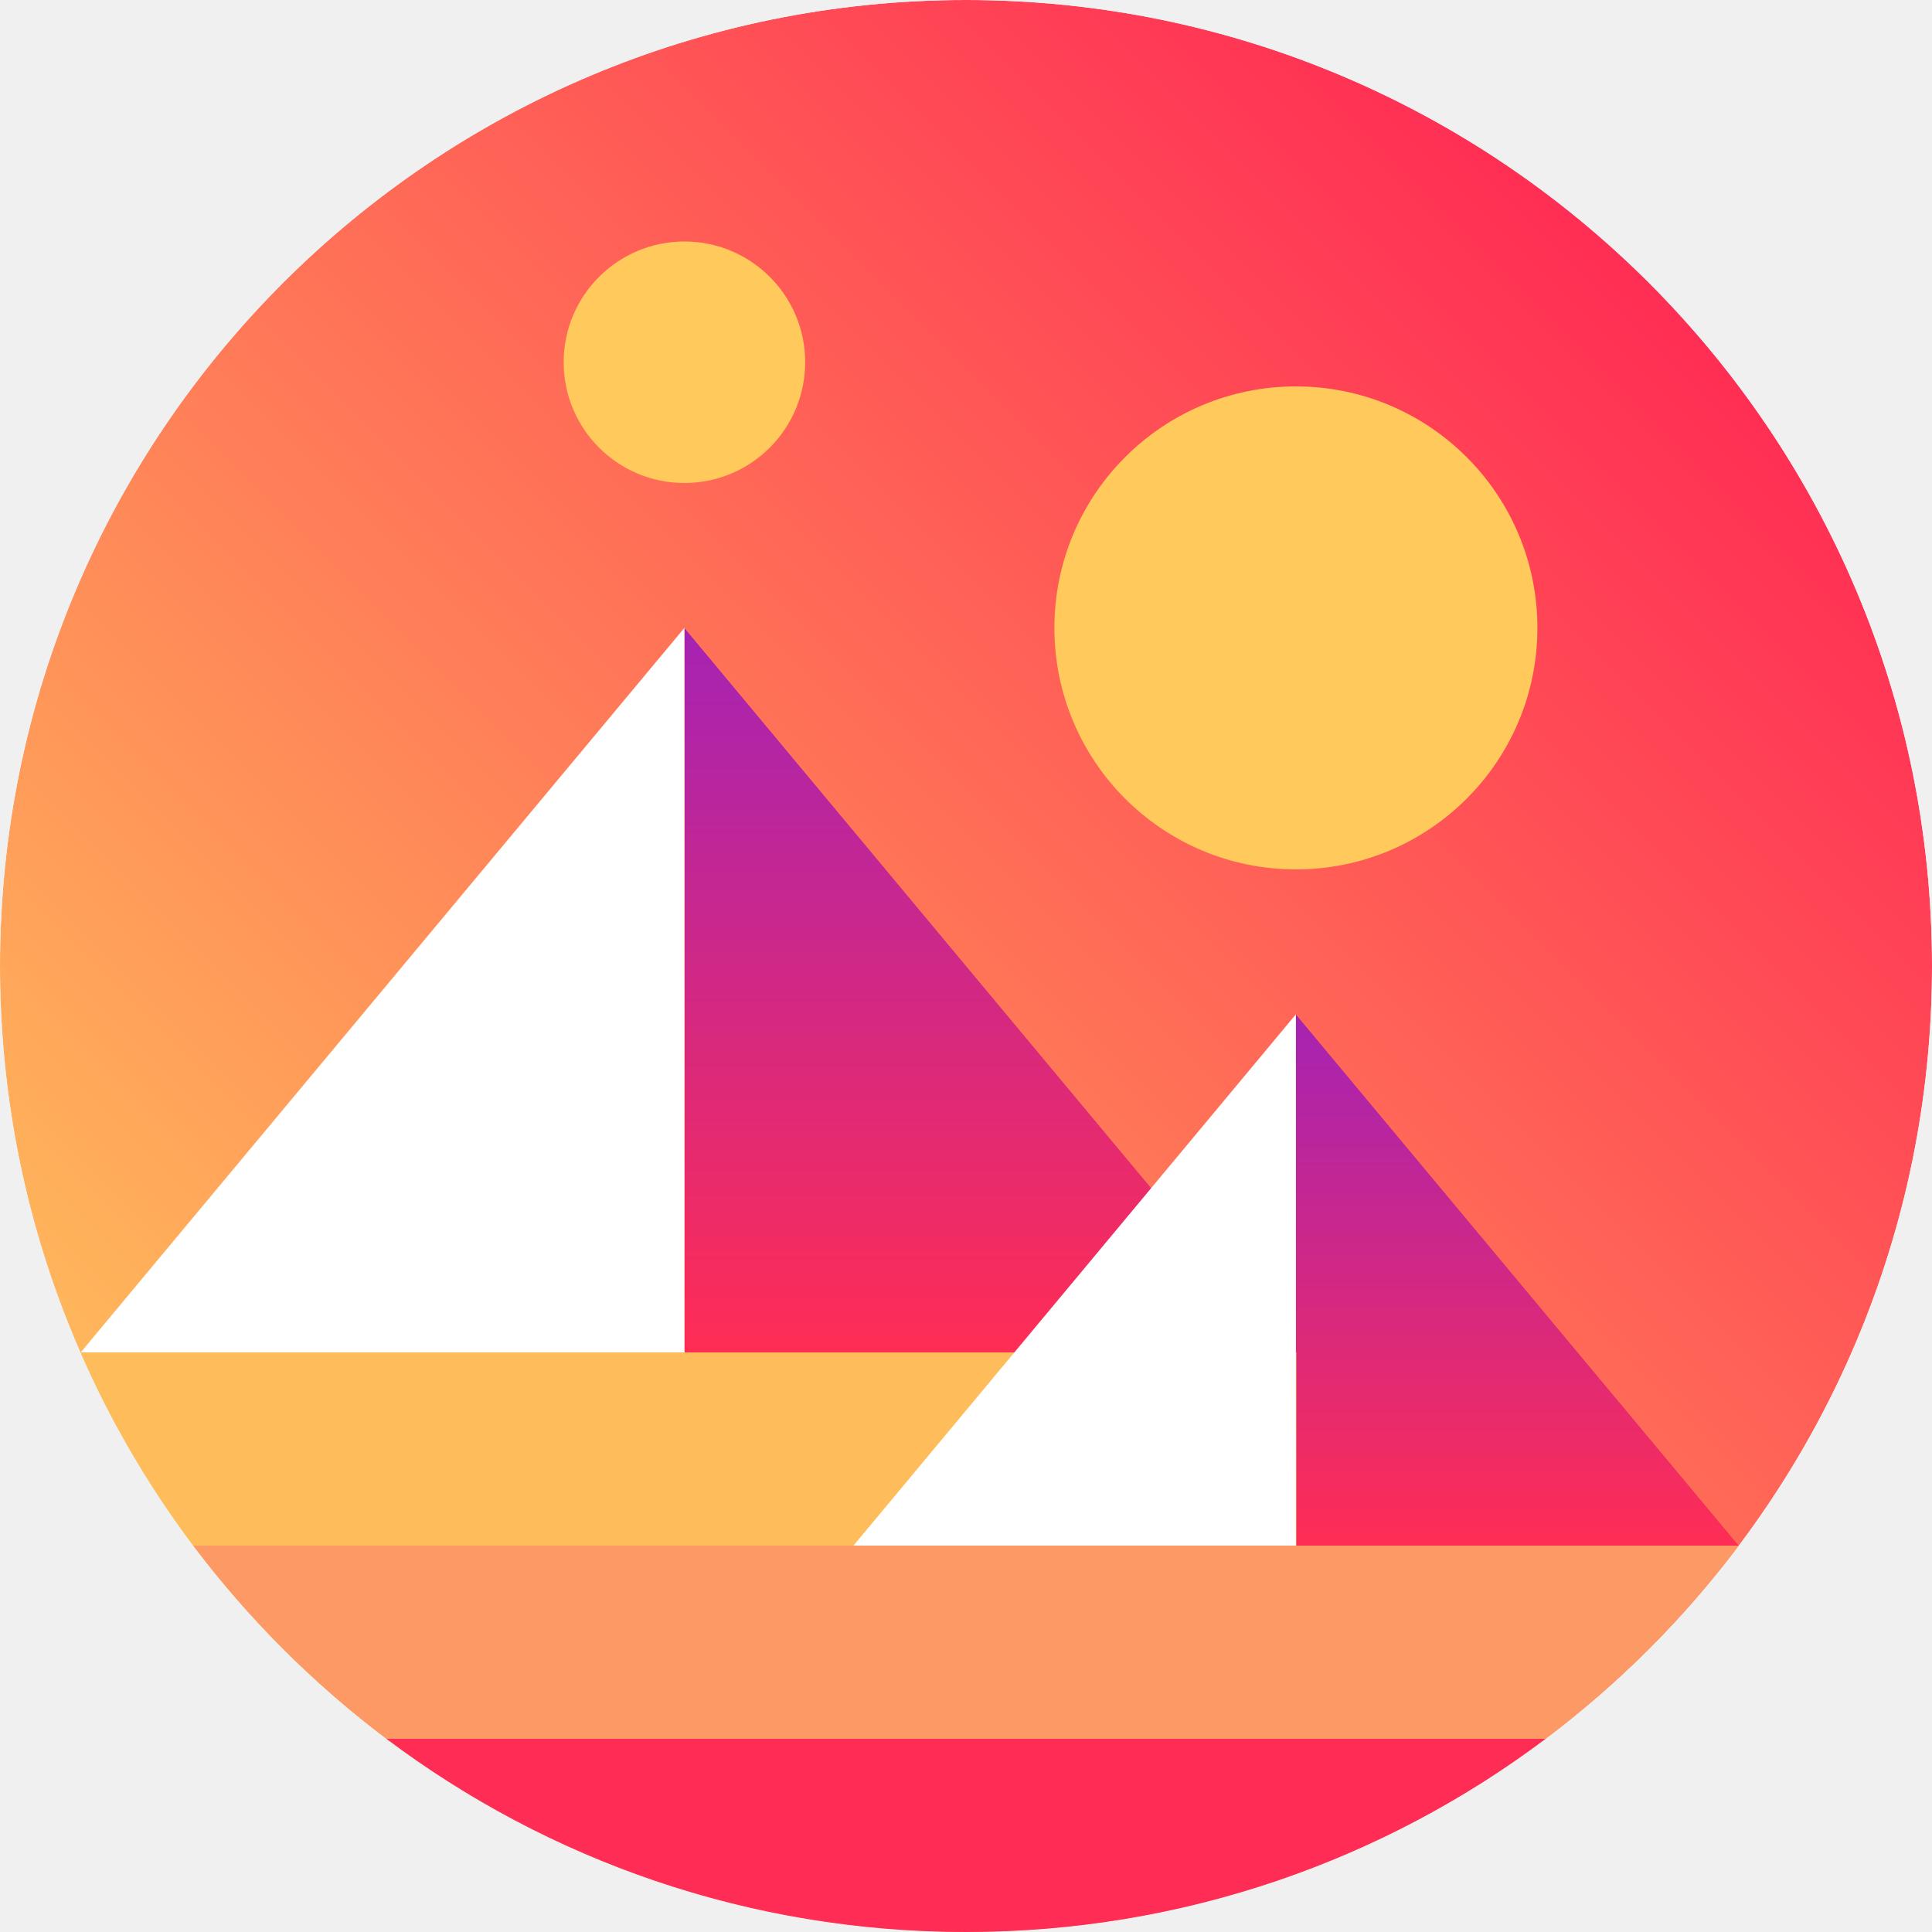
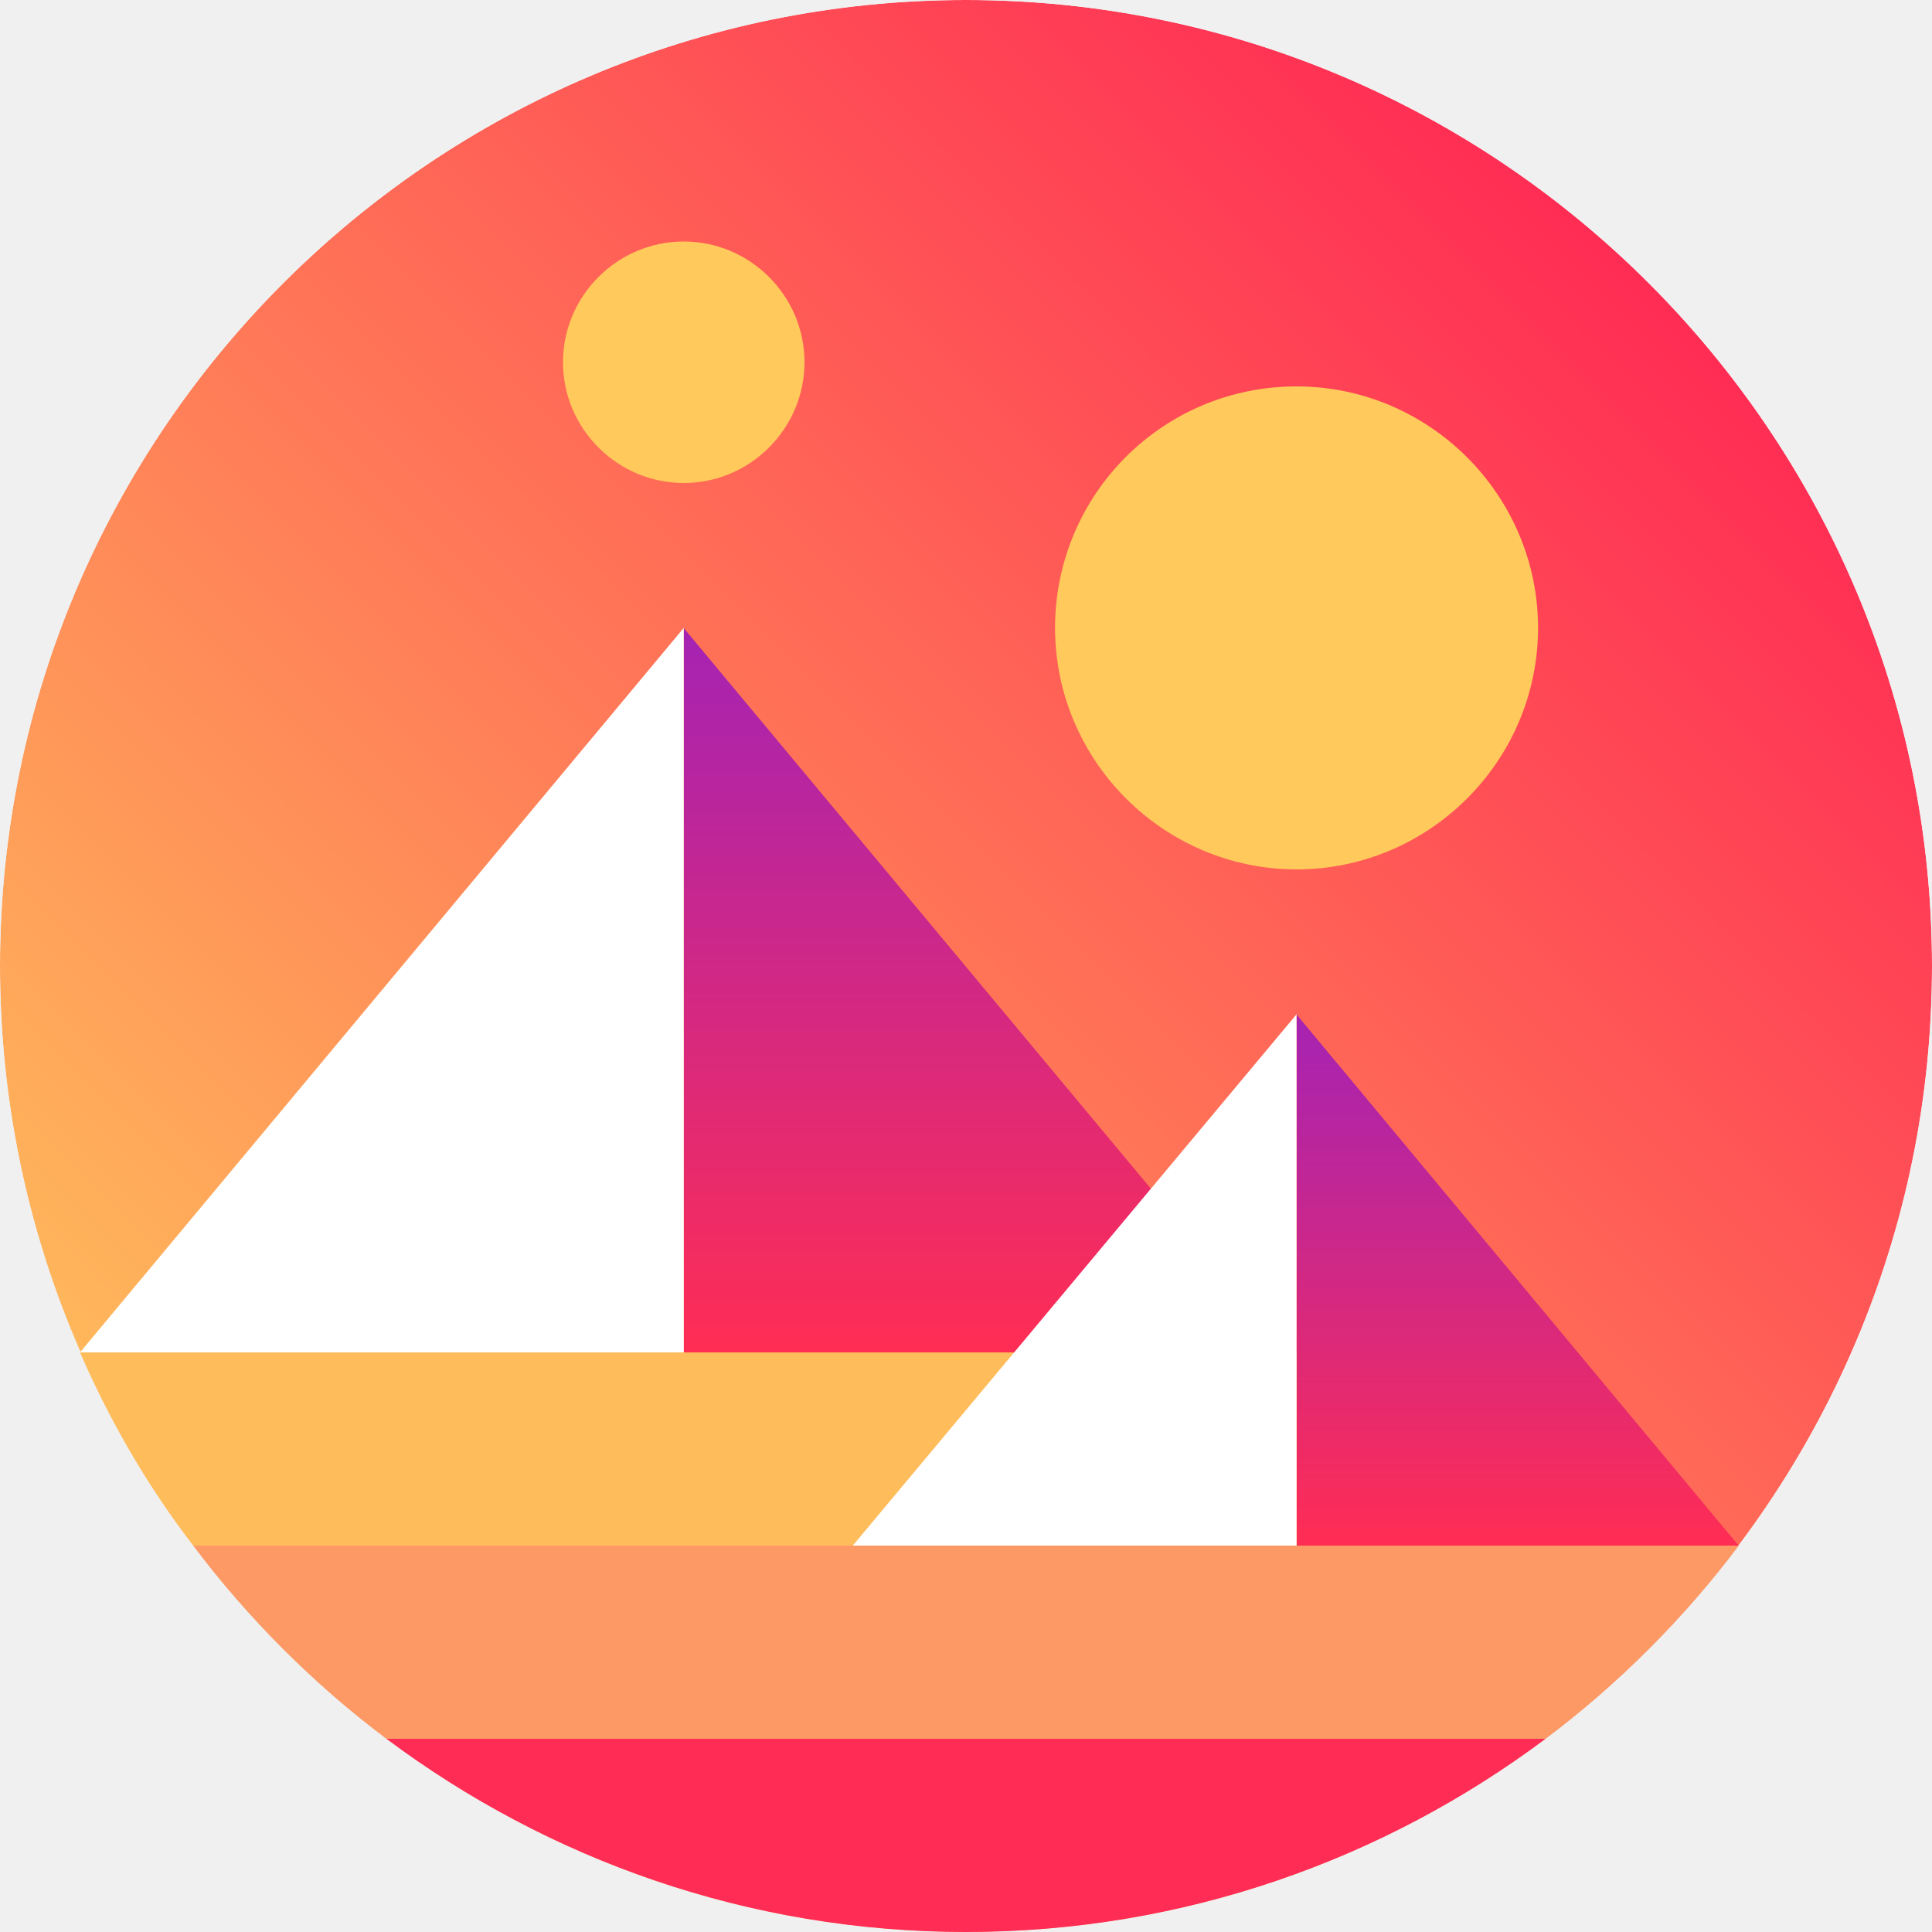
- <svg xmlns="http://www.w3.org/2000/svg" xmlns:xlink="http://www.w3.org/1999/xlink" width="45px" height="45px" viewBox="0 0 45 45" version="1.1">
+ <svg xmlns="http://www.w3.org/2000/svg" version="1.1" id="Layer_1" x="0px" y="0px" viewBox="0 0 128 128" style="enable-background:new 0 0 128 128;" xml:space="preserve">
+   <style type="text/css">
+ 	.st0{filter:url(#Adobe_OpacityMaskFilter);}
+ 	.st1{fill-rule:evenodd;clip-rule:evenodd;fill:#FFFFFF;}
+ 	.st2{mask:url(#mask-2_1_);fill-rule:evenodd;clip-rule:evenodd;fill:url(#Fill-1_2_);}
+ 	.st3{filter:url(#Adobe_OpacityMaskFilter_1_);}
+ 	.st4{mask:url(#mask-5_1_);fill-rule:evenodd;clip-rule:evenodd;fill:url(#Fill-4_1_);}
+ 	.st5{fill-rule:evenodd;clip-rule:evenodd;fill:#FC9965;}
+ 	.st6{fill-rule:evenodd;clip-rule:evenodd;fill:#FF2D55;}
+ 	.st7{fill-rule:evenodd;clip-rule:evenodd;fill:#FFBC5B;}
+ 	.st8{filter:url(#Adobe_OpacityMaskFilter_2_);}
+ 	.st9{mask:url(#mask-8_1_);fill-rule:evenodd;clip-rule:evenodd;fill:url(#Fill-14_1_);}
+ 	.st10{fill-rule:evenodd;clip-rule:evenodd;fill:#FFC95B;}
+ </style>
  <defs>
-     <path d="M22.5,0 C10.074,0 0,10.074 0,22.5 C0,34.926 10.074,45 22.5,45 C34.926,45 45,34.926 45,22.5 C45,10.074 34.926,0 22.5,0 Z" id="path-1" />
-     <linearGradient x1="85.355%" y1="14.645%" x2="14.645%" y2="85.355%" id="linearGradient-3">
-       <stop stop-color="#FF2D54" offset="0%" />
-       <stop stop-color="#FFBC5B" offset="100%" />
+     <filter id="Adobe_OpacityMaskFilter" filterUnits="userSpaceOnUse" x="0" y="0" width="128" height="128">
+       <feColorMatrix type="matrix" values="1 0 0 0 0  0 1 0 0 0  0 0 1 0 0  0 0 0 1 0" />
+     </filter>
+   </defs>
+   <mask maskUnits="userSpaceOnUse" x="0" y="0" width="128" height="128" id="mask-2_1_">
+     <g class="st0">
+       <path id="path-1_1_" class="st1" d="M64,0C28.7,0,0,28.7,0,64s28.7,64,64,64s64-28.7,64-64S99.3,0,64,0z" />
+     </g>
+   </mask>
+   <linearGradient id="Fill-1_2_" gradientUnits="userSpaceOnUse" x1="-638.994" y1="769.006" x2="-641.006" y2="766.994" gradientTransform="matrix(45 0 0 -45 28864 34624)">
+     <stop offset="0" style="stop-color:#FF2D54" />
+     <stop offset="1" style="stop-color:#FFBC5B" />
+   </linearGradient>
+   <path id="Fill-1_1_" class="st2" d="M64,0C28.7,0,0,28.7,0,64s28.7,64,64,64s64-28.7,64-64S99.3,0,64,0z" />
+   <g>
+     <defs>
+       <filter id="Adobe_OpacityMaskFilter_1_" filterUnits="userSpaceOnUse" x="45.3" y="41.6" width="40" height="48">
+         <feColorMatrix type="matrix" values="1 0 0 0 0  0 1 0 0 0  0 0 1 0 0  0 0 0 1 0" />
+       </filter>
+     </defs>
+     <mask maskUnits="userSpaceOnUse" x="45.3" y="41.6" width="40" height="48" id="mask-5_1_">
+       <g class="st3">
+         <polygon id="path-4_1_" class="st1" points="45.3,89.6 85.3,89.6 45.3,41.6    " />
+       </g>
+     </mask>
+     <linearGradient id="Fill-4_1_" gradientUnits="userSpaceOnUse" x1="-605.838" y1="743.527" x2="-605.838" y2="740.683" gradientTransform="matrix(14.0625 0 0 -16.875 8584.941 12588.625)">
+       <stop offset="0" style="stop-color:#A523B3" />
+       <stop offset="1" style="stop-color:#FF2D54" />
    </linearGradient>
-     <polygon id="path-4" points="0.079 16.875 14.141 16.875 0.079 0" />
-     <linearGradient x1="49.999%" y1="0%" x2="49.999%" y2="100%" id="linearGradient-6">
-       <stop stop-color="#A523B3" offset="0%" />
-       <stop stop-color="#FF2D54" offset="100%" />
+     <polygon id="Fill-4_3_" class="st4" points="45.3,89.6 85.3,89.6 45.3,41.6  " />
+     <polygon id="Fill-7_1_" class="st1" points="5.3,89.6 45.3,89.6 45.3,41.6  " />
+   </g>
+   <path id="Fill-9_1_" class="st5" d="M12.8,102.4c3.6,4.8,8,9.2,12.8,12.8h76.8c4.8-3.6,9.2-8,12.8-12.8H12.8z" />
+   <path id="Fill-11_1_" class="st6" d="M25.6,115.2c10.7,8,24,12.8,38.4,12.8s27.7-4.8,38.4-12.8H25.6z" />
+   <path id="Fill-17" class="st7" d="M85.9,89.6H5.3c2,4.6,4.5,8.9,7.5,12.8h73.1L85.9,89.6L85.9,89.6z" />
+   <g>
+     <defs>
+       <filter id="Adobe_OpacityMaskFilter_2_" filterUnits="userSpaceOnUse" x="85.9" y="67.2" width="29.3" height="35.2">
+         <feColorMatrix type="matrix" values="1 0 0 0 0  0 1 0 0 0  0 0 1 0 0  0 0 0 1 0" />
+       </filter>
+     </defs>
+     <mask maskUnits="userSpaceOnUse" x="85.9" y="67.2" width="29.3" height="35.2" id="mask-8_1_">
+       <g class="st8">
+         <polygon id="path-7_1_" class="st1" points="85.9,102.4 115.2,102.4 85.9,67.2    " />
+       </g>
+     </mask>
+     <linearGradient id="Fill-14_1_" gradientUnits="userSpaceOnUse" x1="-585.592" y1="727.469" x2="-585.592" y2="724.624" gradientTransform="matrix(10.3163 0 0 -12.375 6141.644 9069.625)">
+       <stop offset="0" style="stop-color:#A523B3" />
+       <stop offset="1" style="stop-color:#FF2D54" />
    </linearGradient>
-     <polygon id="path-7" points="0.034 12.375 10.35 12.375 0.034 0" />
-     <linearGradient x1="50%" y1="0%" x2="50%" y2="100%" id="linearGradient-9">
-       <stop stop-color="#A523B3" offset="0%" />
-       <stop stop-color="#FF2D54" offset="100%" />
-     </linearGradient>
-   </defs>
-   <g id="Page-2" stroke="none" stroke-width="1" fill="none" fill-rule="evenodd">
-     <g id="Automate_Execute" transform="translate(-938, -195)">
-       <g id="Group-7" transform="translate(135, 120)">
-         <g id="Group-2-Copy-7" transform="translate(798, 70)">
-           <g id="Group-26" transform="translate(5, 5)">
-             <g id="Group-3">
-               <mask id="mask-2" fill="white">
-                 <use xlink:href="#path-1" />
-               </mask>
-               <g id="Clip-2" />
-               <path d="M22.5,0 C10.074,0 0,10.074 0,22.5 C0,34.926 10.074,45 22.5,45 C34.926,45 45,34.926 45,22.5 C45,10.074 34.926,0 22.5,0 Z" id="Fill-1" fill="url(#linearGradient-3)" mask="url(#mask-2)" />
-             </g>
-             <g id="Group-6" transform="translate(15.8625, 14.625)">
-               <mask id="mask-5" fill="white">
-                 <use xlink:href="#path-4" />
-               </mask>
-               <g id="Clip-5" />
-               <polygon id="Fill-4" fill="url(#linearGradient-6)" mask="url(#mask-5)" points="0.079 16.875 14.141 16.875 0.079 0" />
-             </g>
-             <g id="Group-13" transform="translate(1.8, 14.625)">
-               <polygon id="Fill-7" fill="#FFFFFF" points="0.079 16.875 14.141 16.875 14.141 0" />
-               <path d="M2.7,21.375 C3.982,23.074 5.501,24.593 7.2,25.875 L34.2,25.875 C35.899,24.593 37.417,23.074 38.7,21.375 L2.7,21.375 Z" id="Fill-9" fill="#FC9965" />
-               <path d="M7.2,25.875 C10.957,28.699 15.637,30.375 20.7,30.375 C25.762,30.375 30.442,28.699 34.2,25.875 L7.2,25.875 Z" id="Fill-11" fill="#FF2D55" />
-             </g>
-             <g id="Group-16" transform="translate(30.15, 23.625)">
-               <mask id="mask-8" fill="white">
-                 <use xlink:href="#path-7" />
-               </mask>
-               <g id="Clip-15" />
-               <polygon id="Fill-14" fill="url(#linearGradient-9)" mask="url(#mask-8)" points="0.034 12.375 10.35 12.375 0.034 0" />
-             </g>
-             <g id="Group-25" transform="translate(1.8, 5.625)">
-               <path d="M28.384,25.875 L0.079,25.875 C0.776,27.484 1.665,28.991 2.7,30.375 L28.395,30.375 L28.395,25.875 L28.384,25.875 Z" id="Fill-17" fill="#FFBC5B" />
-               <polygon id="Fill-19" fill="#FFFFFF" points="18.079 30.375 28.384 30.375 28.384 18" />
-               <path d="M28.384,3.375 C31.49,3.375 34.009,5.893 34.009,9 C34.009,12.107 31.49,14.625 28.384,14.625 C25.277,14.625 22.759,12.107 22.759,9 C22.759,5.893 25.277,3.375 28.384,3.375" id="Fill-21" fill="#FFC95B" />
-               <path d="M14.141,0 C15.695,0 16.954,1.259 16.954,2.812 C16.954,4.366 15.695,5.625 14.141,5.625 C12.588,5.625 11.329,4.366 11.329,2.812 C11.329,1.259 12.588,0 14.141,0" id="Fill-23" fill="#FFC95B" />
-             </g>
-           </g>
-         </g>
-       </g>
-     </g>
+     <polygon id="Fill-14" class="st9" points="85.9,102.4 115.2,102.4 85.9,67.2  " />
+     <polygon id="Fill-19" class="st1" points="56.5,102.4 85.9,102.4 85.9,67.2  " />
  </g>
+   <path id="Fill-21" class="st10" d="M85.9,25.6c8.8,0,16,7.2,16,16s-7.2,16-16,16s-16-7.2-16-16S77,25.6,85.9,25.6" />
+   <path id="Fill-23" class="st10" d="M45.3,16c4.4,0,8,3.6,8,8s-3.6,8-8,8s-8-3.6-8-8S40.9,16,45.3,16" />
</svg>
